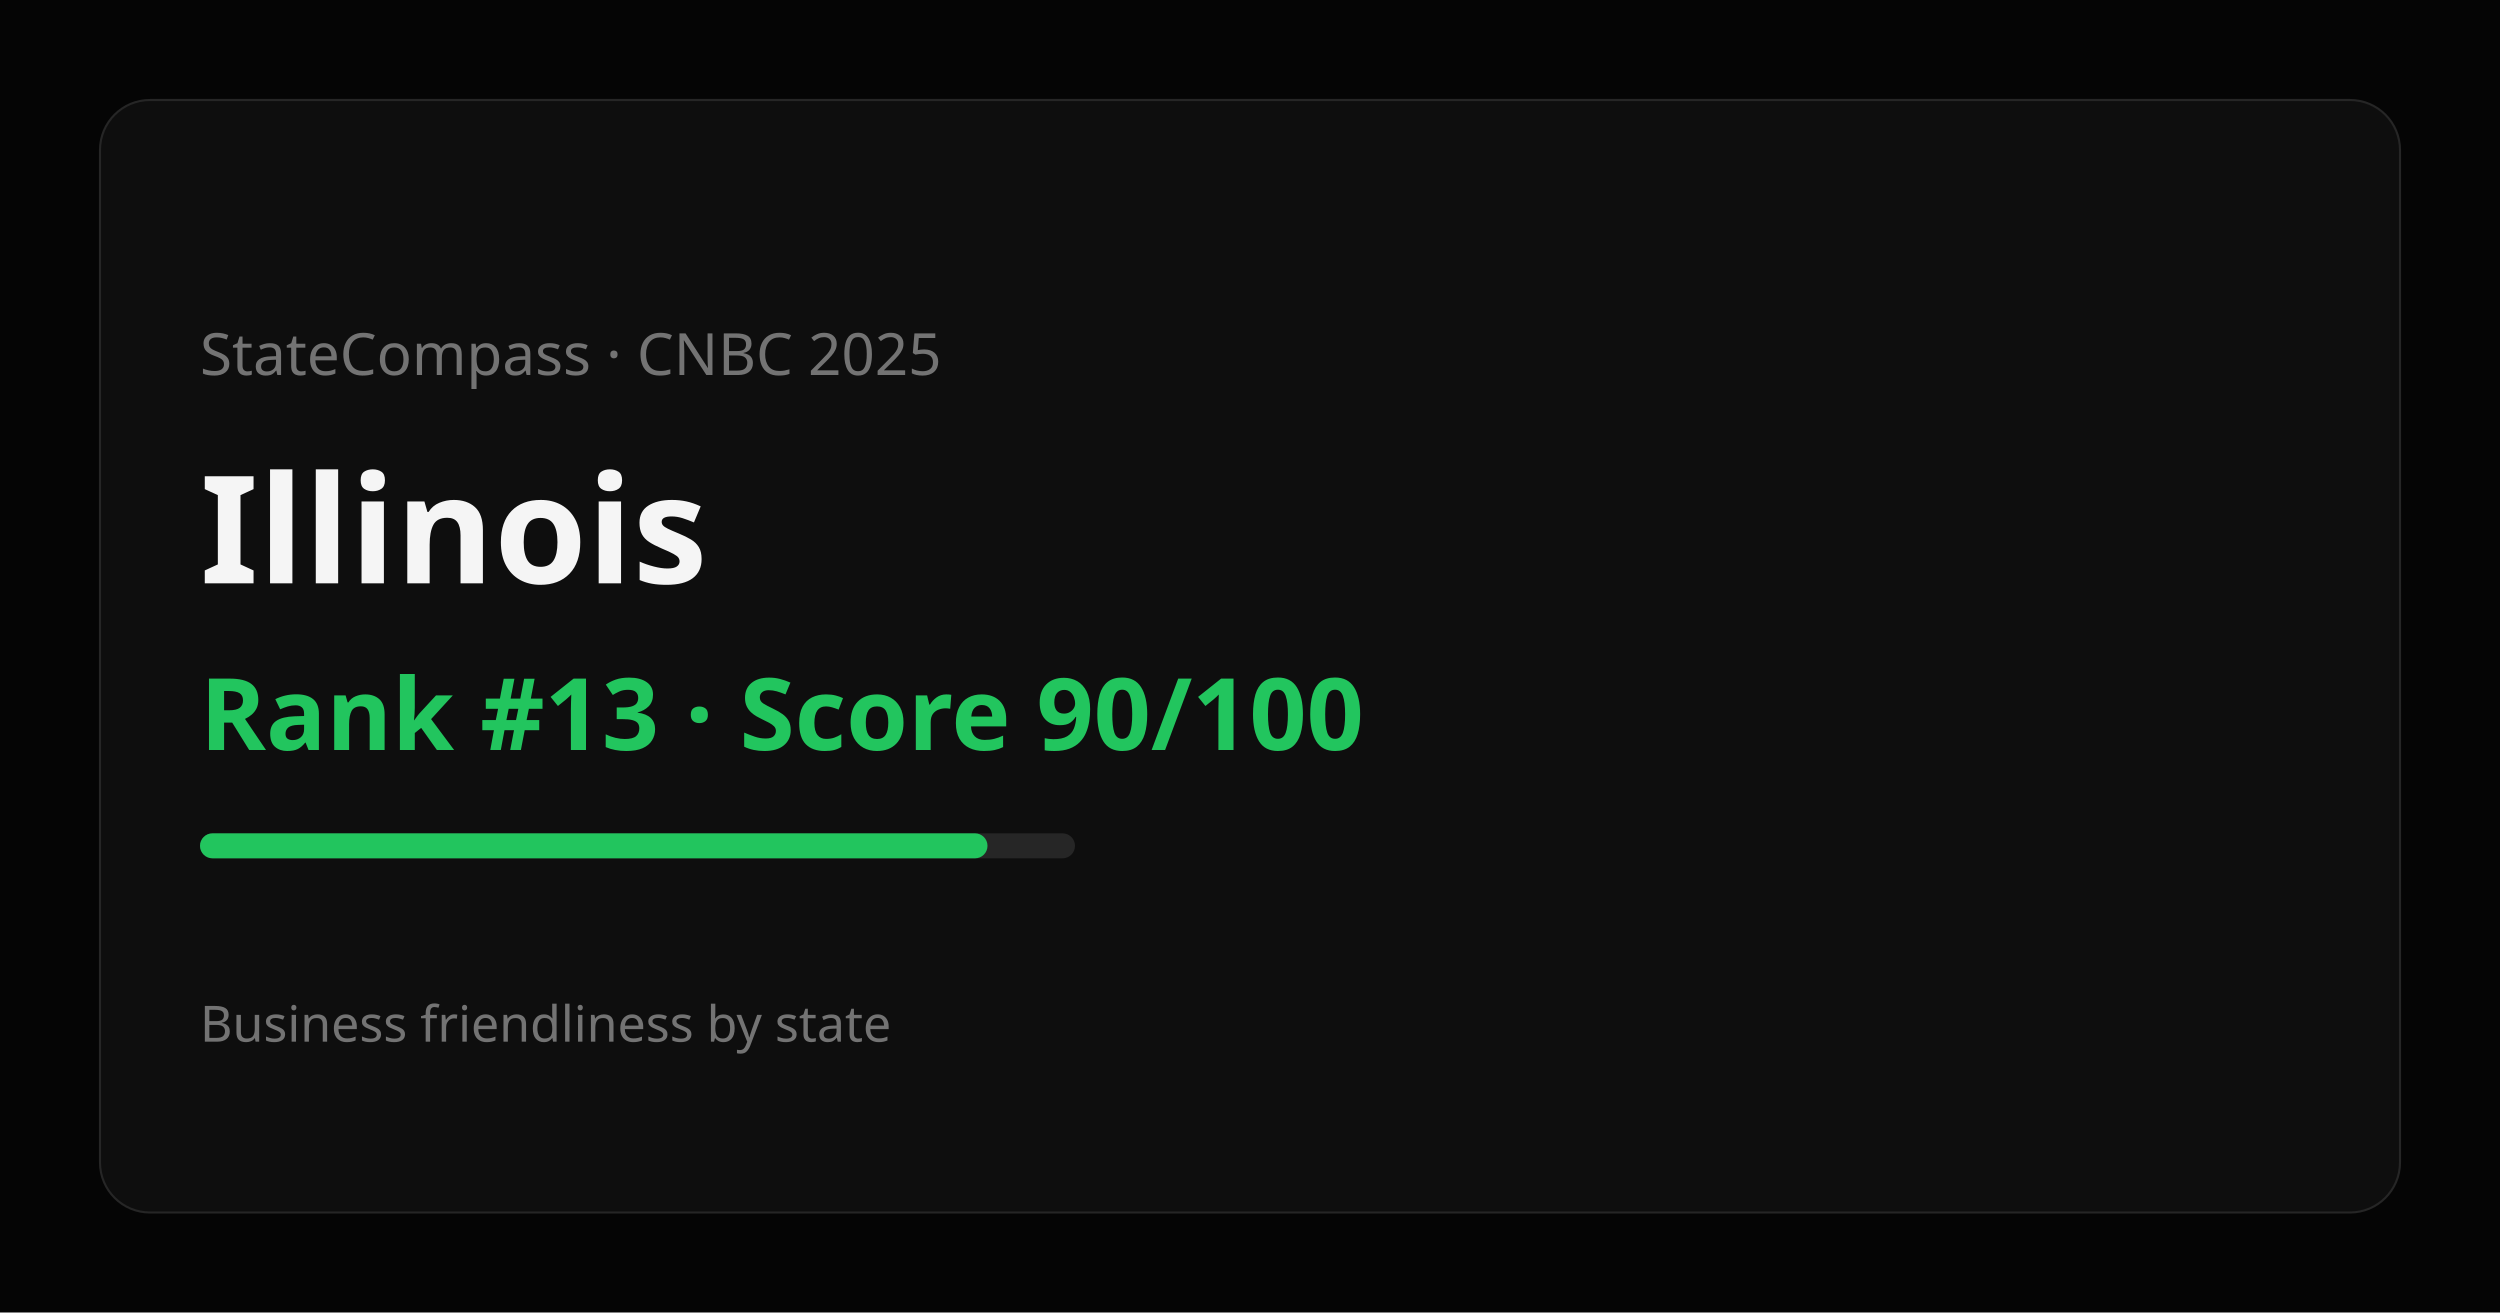
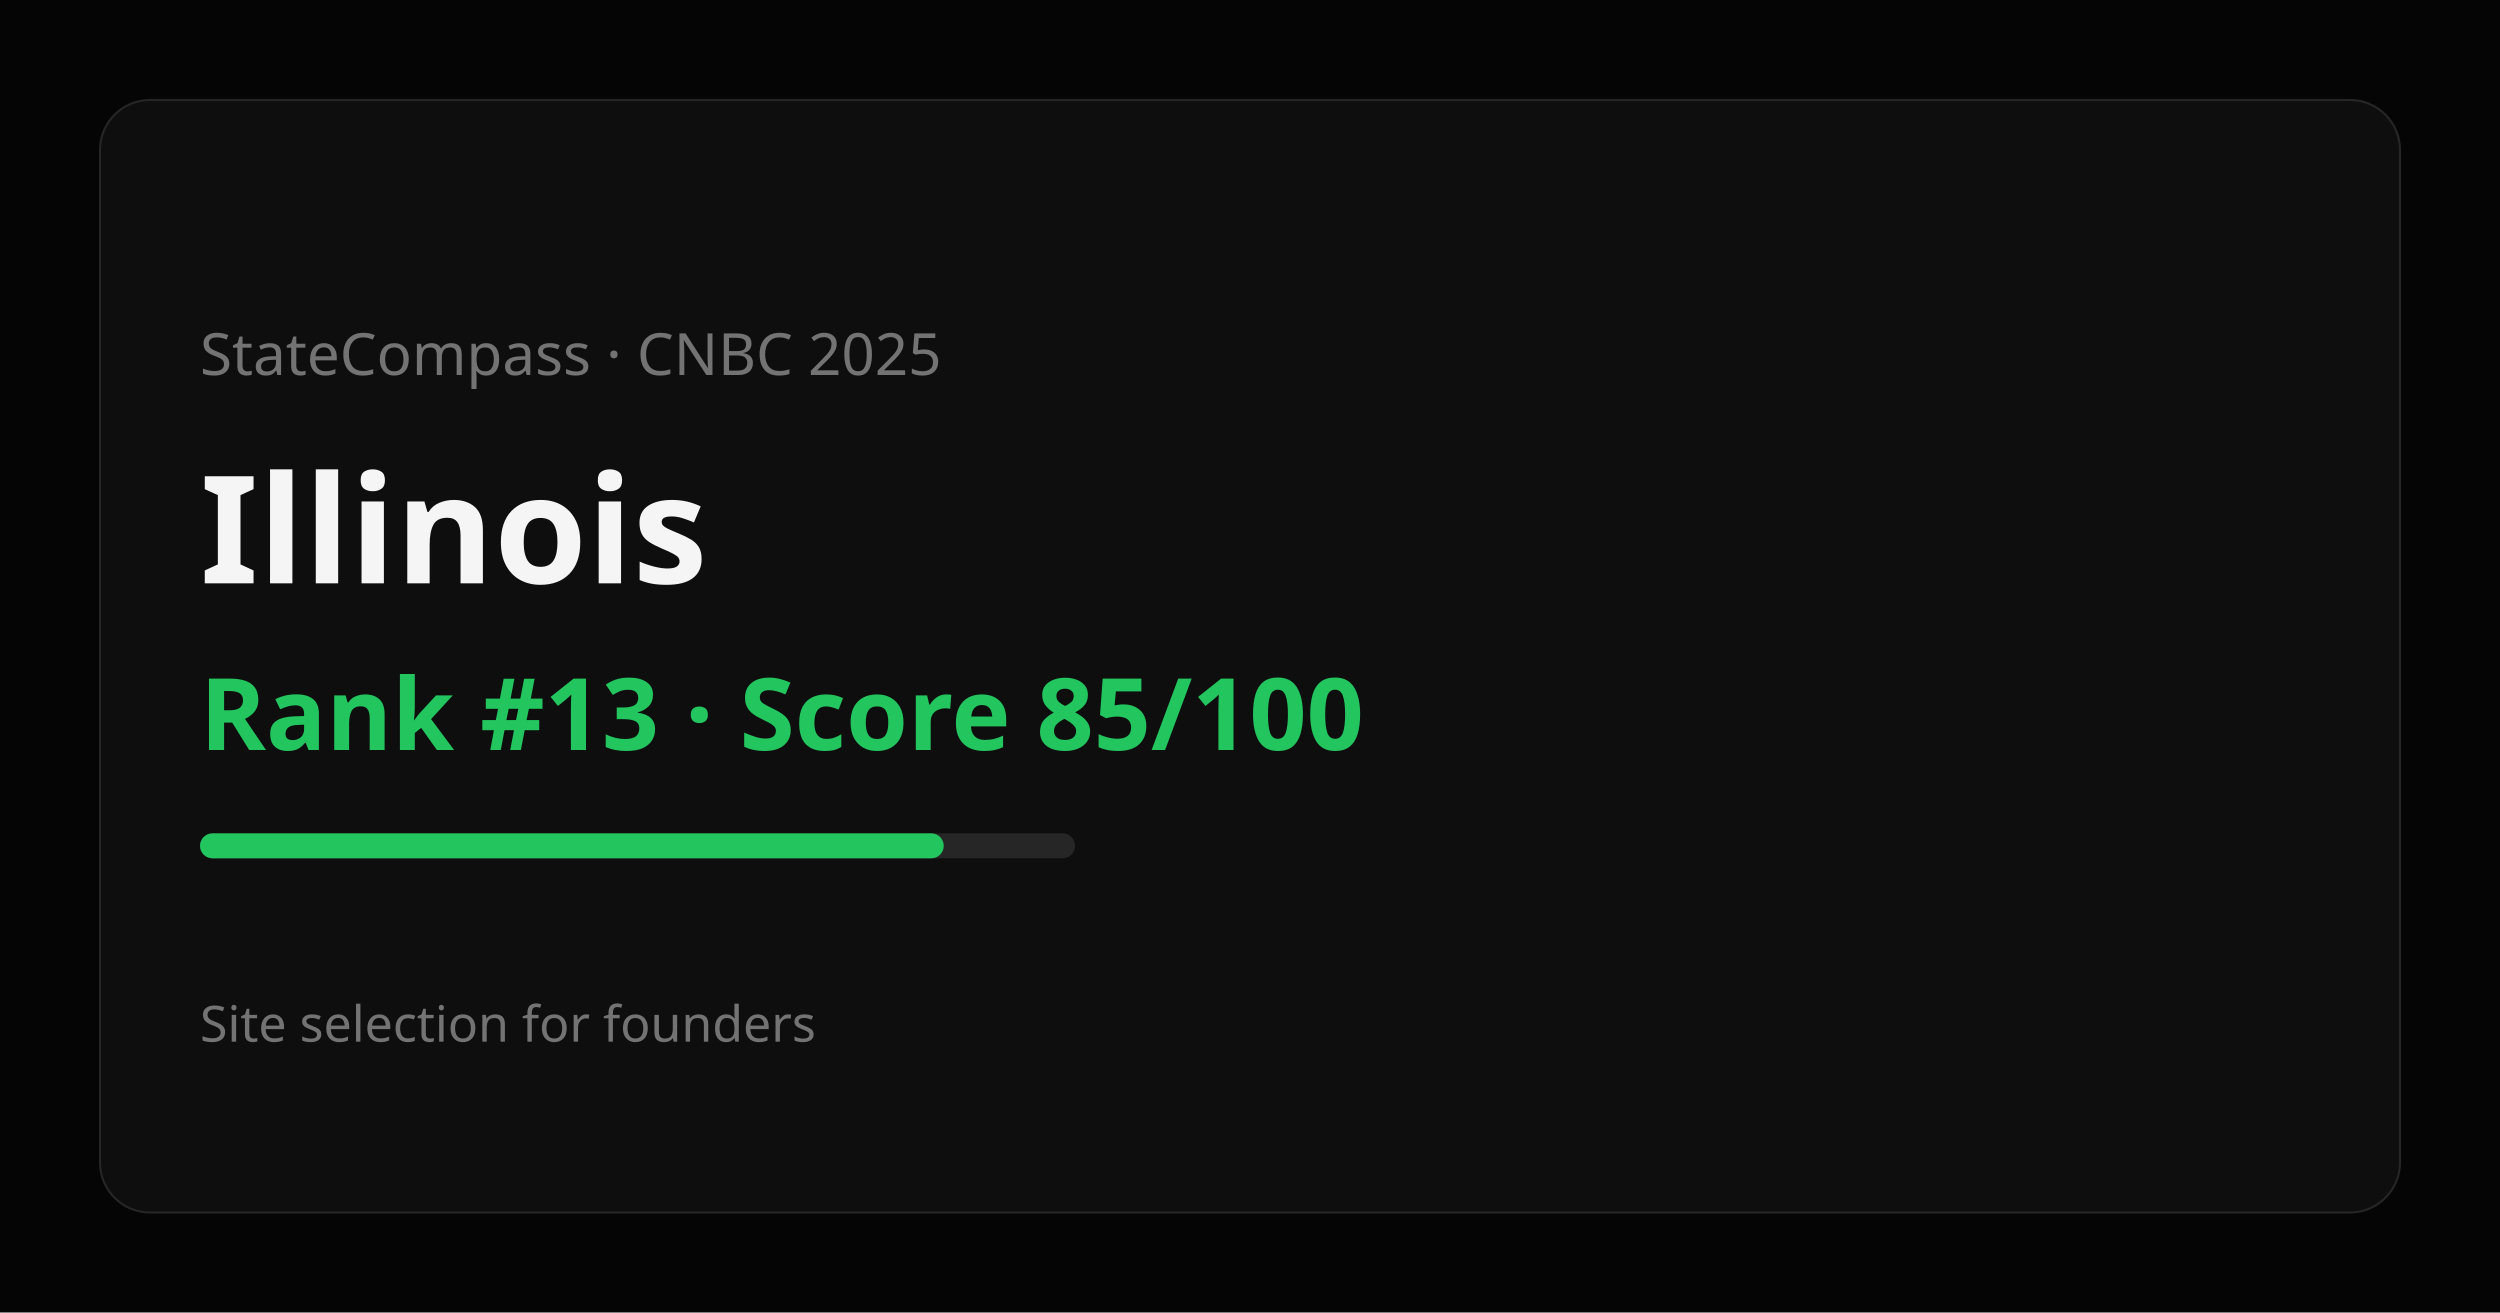
<svg xmlns="http://www.w3.org/2000/svg" width="1200" height="630" viewBox="0 0 1200 630">
  <rect width="1200" height="630" fill="#050505" />
  <rect x="48" y="48" width="1104" height="534" rx="24" fill="#0e0e0e" stroke="#262626" />
  <text x="96" y="180" fill="#737373" font-family="system-ui,sans-serif" font-size="28">StateCompass · CNBC 2025</text>
  <text x="96" y="280" fill="#f5f5f5" font-family="system-ui,sans-serif" font-size="72" font-weight="700">Illinois</text>
-   <text x="96" y="360" fill="#22c55e" font-family="system-ui,sans-serif" font-size="48" font-weight="600">Rank #13 · Score 90/100</text>
+   <text x="96" y="360" fill="#22c55e" font-family="system-ui,sans-serif" font-size="48" font-weight="600">Rank #13 · Score 85/100</text>
  <rect x="96" y="400" width="420" height="12" rx="6" fill="#262626" />
-   <rect x="96" y="400" width="378" height="12" rx="6" fill="#22c55e" />
-   <text x="96" y="500" fill="#737373" font-family="system-ui,sans-serif" font-size="24">Business friendliness by state</text>
+   <rect x="96" y="400" width="357" height="12" rx="6" fill="#22c55e" />
+   <text x="96" y="500" fill="#737373" font-family="system-ui,sans-serif" font-size="24">Site selection for founders</text>
</svg>
